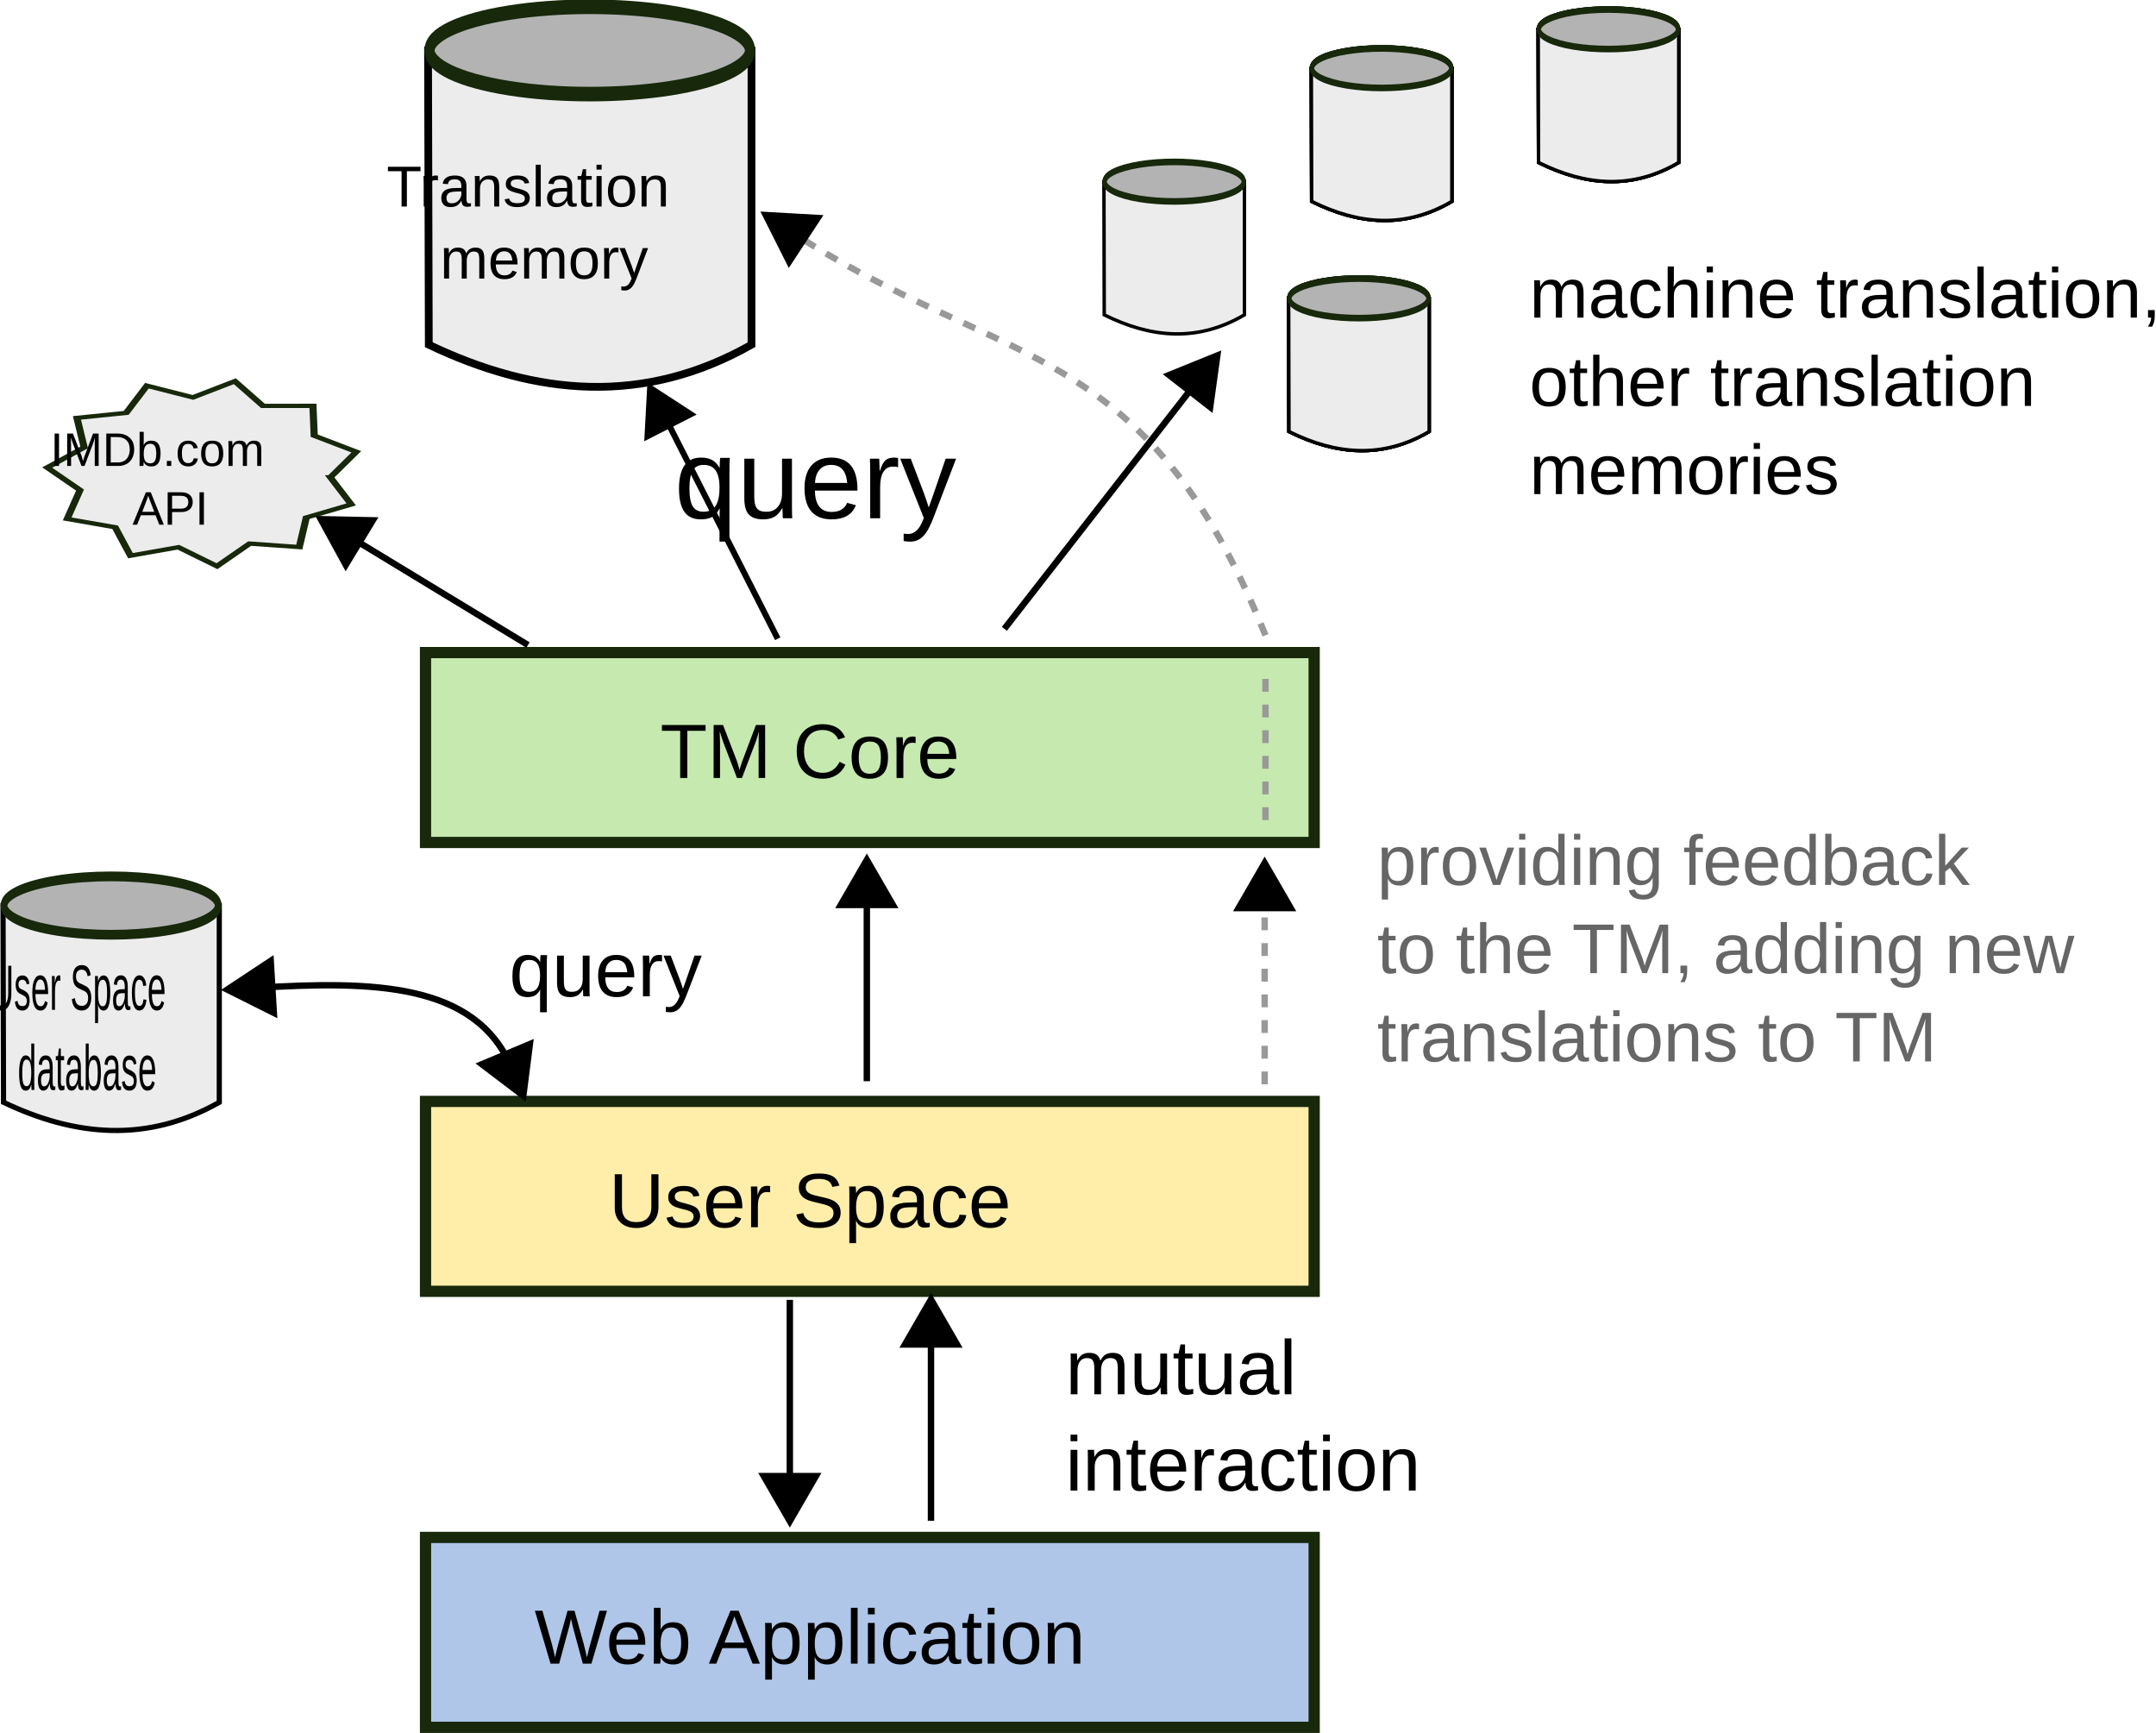
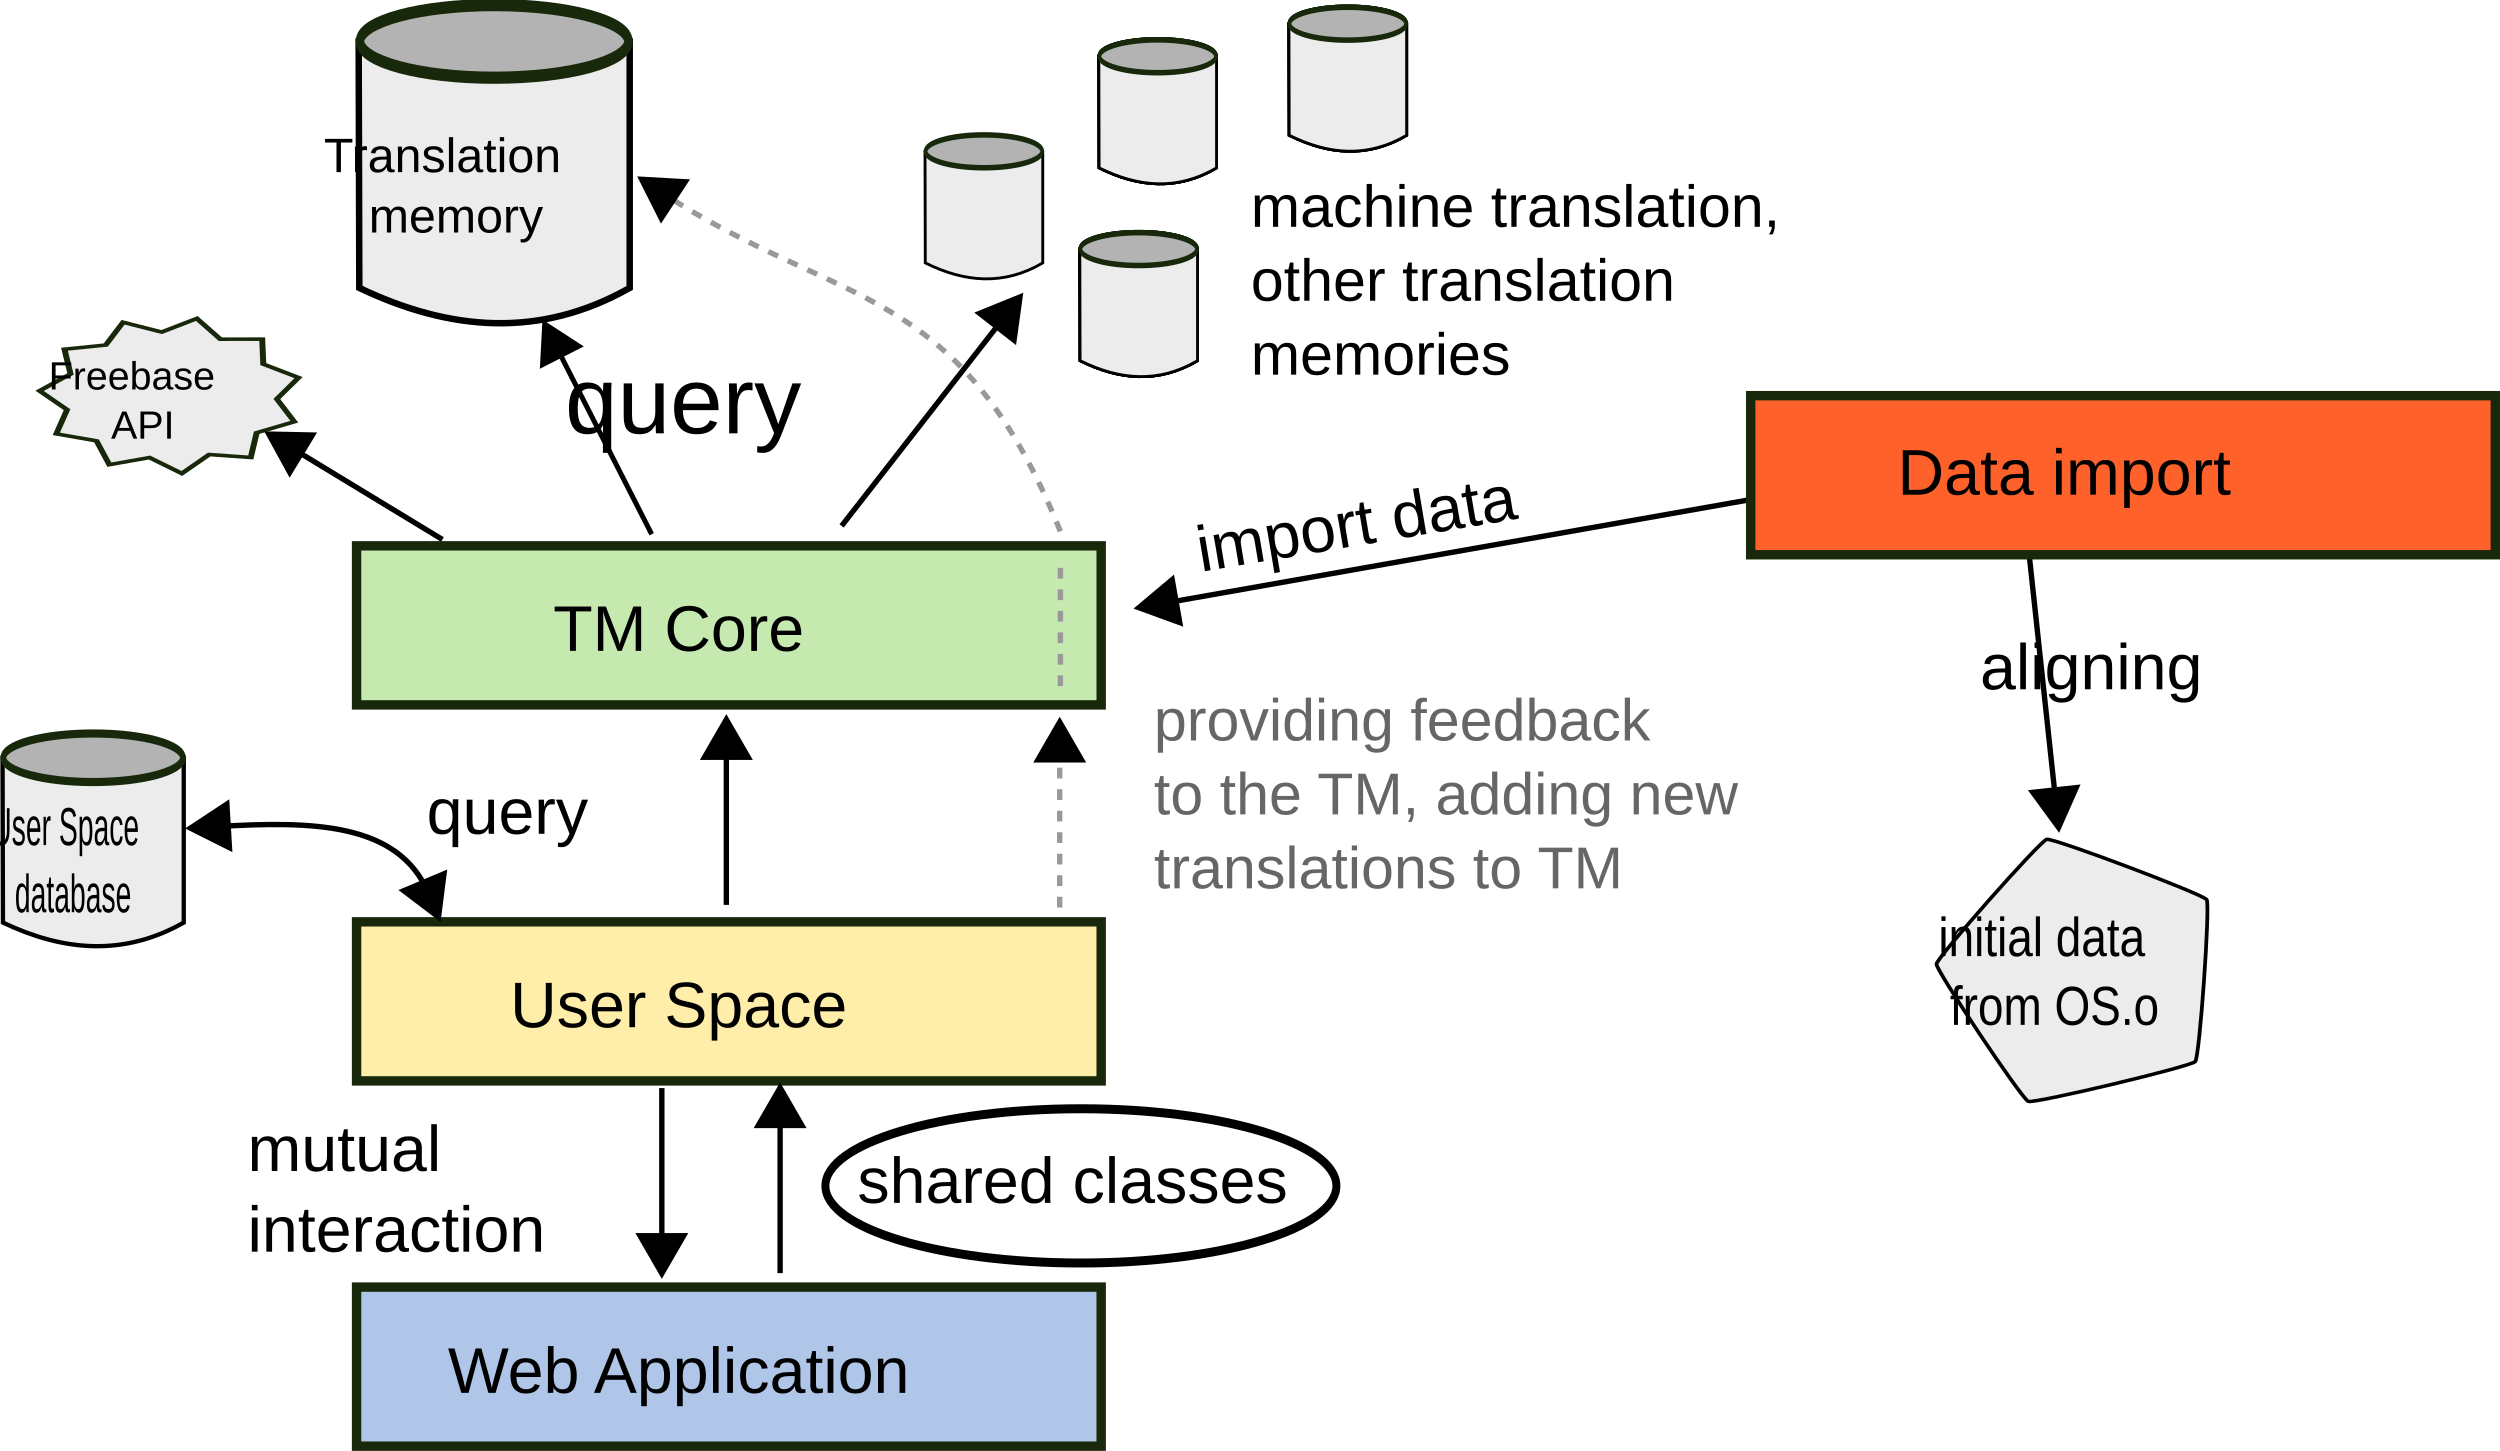
- <svg xmlns="http://www.w3.org/2000/svg" width="336" height="270" id="svg2" version="1.1">
+ <svg xmlns="http://www.w3.org/2000/svg" width="464.965" height="269.842" id="svg2" version="1.1">
  <defs id="defs3">
    <marker orient="auto" refY="0" refX="0" id="TriangleInL" style="overflow:visible">
      <path id="path3842" d="m 5.77,0 -8.65,5 0,-10 8.65,5 z" style="fill-rule:evenodd;stroke:#000000;stroke-width:1pt;marker-start:none" transform="scale(-0.8,-0.8)" />
    </marker>
    <marker orient="auto" refY="0" refX="0" id="TriangleOutL" style="overflow:visible">
      <path id="path3851" d="m 5.77,0 -8.65,5 0,-10 8.65,5 z" style="fill-rule:evenodd;stroke:#000000;stroke-width:1pt;marker-start:none" transform="scale(0.8,0.8)" />
    </marker>
    <marker orient="auto" refY="0" refX="0" id="Arrow1Lstart" style="overflow:visible">
      <path id="path3708" d="M 0,0 5,-5 -12.5,0 5,5 0,0 z" style="fill-rule:evenodd;stroke:#000000;stroke-width:1pt;marker-start:none" transform="matrix(0.8,0,0,0.8,10,0)" />
    </marker>
    <marker orient="auto" refY="0" refX="0" id="Arrow2Lstart" style="overflow:visible">
      <path id="path3726" style="font-size:12px;fill-rule:evenodd;stroke-width:0.625;stroke-linejoin:round" d="M 8.719,4.034 -2.207,0.016 8.719,-4.002 c -1.745,2.372 -1.735,5.617 -6e-7,8.035 z" transform="matrix(1.1,0,0,1.1,1.1,0)" />
    </marker>
+     <marker orient="auto" refY="0" refX="0" id="TriangleOutL-2" style="overflow:visible">
+       <path id="path3851-8" d="m 5.77,0 -8.65,5 0,-10 8.65,5 z" style="fill-rule:evenodd;stroke:#000000;stroke-width:1pt;marker-start:none" transform="scale(0.8,0.8)" />
+     </marker>
+     <marker orient="auto" refY="0" refX="0" id="TriangleOutL-6" style="overflow:visible">
+       <path id="path3851-0" d="m 5.77,0 -8.65,5 0,-10 8.65,5 z" style="fill-rule:evenodd;stroke:#000000;stroke-width:1pt;marker-start:none" transform="scale(0.8,0.8)" />
+     </marker>
  </defs>
-   <g id="layer1" transform="translate(0,-782.3622)">
+   <g id="layer1" transform="translate(2.482302e-6,-782.5201)">
+     <path style="fill:none;stroke:#000000;stroke-width:1;stroke-linecap:butt;stroke-linejoin:miter;stroke-miterlimit:4;stroke-opacity:1;stroke-dasharray:none;marker-start:none;marker-mid:none;marker-end:url(#TriangleOutL)" d="M 327.786,875.047 216.415,894.722" id="path3703-1" />
+     <path style="fill:none;stroke:#000000;stroke-width:1;stroke-linecap:butt;stroke-linejoin:miter;stroke-miterlimit:4;stroke-opacity:1;stroke-dasharray:none;marker-end:url(#TriangleOutL)" d="m 376.894,881.02 5.468,50.75" id="path5291-1" />
    <rect style="fill:#c6e9af;fill-opacity:1;fill-rule:evenodd;stroke:#17280b;stroke-width:1.749;stroke-miterlimit:4;stroke-opacity:1;stroke-dasharray:none;stroke-dashoffset:0" id="rect3607" width="138.488" height="29.587" x="66.316" y="884.037" />
    <text xml:space="preserve" style="font-size:12px;font-style:normal;font-weight:normal;text-align:center;text-anchor:middle;fill:#000000;fill-opacity:1;stroke:none;font-family:Arial;-inkscape-font-specification:Arial" x="134.564" y="903.569" id="text3603">
      <tspan id="tspan3605" x="134.564" y="903.569">TM Core</tspan>
    </text>
    <path style="fill:#ececec;stroke:#000000;stroke-width:1.207px;stroke-linecap:butt;stroke-linejoin:miter;stroke-opacity:1" d="m 66.708,790.024 0.117,46.046 c 16.764,7.994 33.528,9.483 50.291,0 l 0,-46.046 c -16.468,-9.99 -33.938,-8.023 -50.408,0 z" id="path3619" />
-     <path style="fill:#b3b3b3;fill-opacity:1;fill-rule:evenodd;stroke:#17280b;stroke-width:1.2;stroke-miterlimit:4;stroke-opacity:1;stroke-dasharray:none;stroke-dashoffset:0" id="path3611" d="m 225.714,138.076 a 18.929,3.571 0 1 1 -37.857,0 18.929,3.571 0 1 1 37.857,0 z" transform="matrix(1.318733,0,0,1.891424,-180.7833,529.0616)" />
+     <path style="fill:#b3b3b3;fill-opacity:1;fill-rule:evenodd;stroke:#17280b;stroke-width:1.2;stroke-miterlimit:4;stroke-opacity:1;stroke-dasharray:none;stroke-dashoffset:0" id="path3611" d="m 225.714,138.076 c 0,1.972 -8.475,3.571 -18.929,3.571 -10.454,0 -18.929,-1.599 -18.929,-3.571 0,-1.972 8.475,-3.571 18.929,-3.571 10.454,0 18.929,1.599 18.929,3.571 z" transform="matrix(1.318733,0,0,1.891424,-180.7833,529.0616)" />
    <rect y="953.968" x="66.316" height="29.587" width="138.488" id="rect3621" style="fill:#ffeeaa;fill-opacity:1;fill-rule:evenodd;stroke:#17280b;stroke-width:1.749;stroke-miterlimit:4;stroke-opacity:1;stroke-dasharray:none;stroke-dashoffset:0" />
    <text id="text3623" y="973.569" x="134.564" style="font-size:12px;font-style:normal;font-weight:normal;text-align:center;text-anchor:middle;fill:#000000;fill-opacity:1;stroke:none;font-family:Arial;-inkscape-font-specification:Arial" xml:space="preserve">
      <tspan y="973.569" x="134.564" id="tspan3625">User Space</tspan>
    </text>
    <rect style="fill:#afc6e9;fill-opacity:1;fill-rule:evenodd;stroke:#17280b;stroke-width:1.749;stroke-miterlimit:4;stroke-opacity:1;stroke-dasharray:none;stroke-dashoffset:0" id="rect3627" width="138.488" height="29.587" x="66.316" y="1021.9" />
    <text xml:space="preserve" style="font-size:12px;font-style:normal;font-weight:normal;text-align:center;text-anchor:middle;fill:#000000;fill-opacity:1;stroke:none;font-family:Arial;-inkscape-font-specification:Arial" x="134.564" y="1041.569" id="text3629">
      <tspan id="tspan3631" x="134.564" y="1041.569">Web Application</tspan>
    </text>
    <text xml:space="preserve" style="font-size:8.983px;font-style:normal;font-weight:normal;text-align:center;text-anchor:middle;fill:#000000;fill-opacity:1;stroke:none;font-family:Arial;-inkscape-font-specification:Arial" x="91.044" y="814.536" id="text3633">
      <tspan id="tspan3635" x="91.044" y="814.536">Translation</tspan>
      <tspan x="91.044" y="825.765" id="tspan3649">memory</tspan>
    </text>
-     <path style="fill:#ececec;fill-opacity:1;fill-rule:evenodd;stroke:#17280b;stroke-width:1.2;stroke-miterlimit:4;stroke-opacity:1;stroke-dasharray:none;stroke-dashoffset:0" id="path3637" d="m 63.7,139.401 3.499,7.626 -7.54,3.681 -1.179,8.307 -8.333,-0.98 -5.483,6.351 -6.48,-5.33 -8.046,2.378 -2.57,-7.987 -8.055,-2.349 2.156,-8.109 -5.506,-6.331 6.198,-5.656 -1.209,-8.303 8.272,-1.407 3.472,-7.639 7.719,3.288 7.05,-4.549 4.716,6.94 8.39,-0.015 0.216,8.388 7.067,4.523 -4.353,7.173 z" transform="matrix(0.9282837,0,0,0.5542805,-7.644088,779.4607)" />
+     <path style="fill:#ececec;fill-opacity:1;fill-rule:evenodd;stroke:#17280b;stroke-width:1.2;stroke-miterlimit:4;stroke-opacity:1;stroke-dasharray:none;stroke-dashoffset:0" id="path3637" d="m 63.7,139.401 3.499,7.626 -7.54,3.681 -1.179,8.307 -8.333,-0.98 -5.483,6.351 -6.48,-5.33 -8.046,2.378 -2.57,-7.987 -8.055,-2.349 2.156,-8.109 -5.506,-6.331 6.198,-5.656 -1.209,-8.303 8.272,-1.407 3.472,-7.639 7.719,3.288 7.05,-4.549 4.716,6.94 8.39,-0.015 0.216,8.388 7.067,4.523 z" transform="matrix(0.9282837,0,0,0.5542805,-7.644088,779.4607)" />
    <text xml:space="preserve" style="font-size:7.321px;font-style:normal;font-weight:normal;text-align:center;text-anchor:middle;fill:#000000;fill-opacity:1;stroke:none;font-family:Arial;-inkscape-font-specification:Arial" x="31.638" y="854.957" id="text3639">
-       <tspan id="tspan3641" x="31.638" y="854.957">IMDb.com</tspan>
+       <tspan id="tspan3641" x="31.638" y="854.957">Freebase</tspan>
      <tspan x="31.638" y="864.109" id="tspan3643">API</tspan>
    </text>
    <path id="path3645" d="m 0.472,923.322 0.078,30.786 c 11.208,5.345 22.417,6.34 33.625,0 l 0,-30.786 c -11.011,-6.679 -22.691,-5.364 -33.703,0 z" style="fill:#ececec;stroke:#000000;stroke-width:0.807px;stroke-linecap:butt;stroke-linejoin:miter;stroke-opacity:1" />
-     <path transform="matrix(0.8817078,0,0,1.26461,-165.0016,748.8417)" d="m 225.714,138.076 a 18.929,3.571 0 1 1 -37.857,0 18.929,3.571 0 1 1 37.857,0 z" id="path3647" style="fill:#b3b3b3;fill-opacity:1;fill-rule:evenodd;stroke:#17280b;stroke-width:1.2;stroke-miterlimit:4;stroke-opacity:1;stroke-dasharray:none;stroke-dashoffset:0" />
+     <path transform="matrix(0.8817078,0,0,1.26461,-165.0016,748.8417)" d="m 225.714,138.076 c 0,1.972 -8.475,3.571 -18.929,3.571 -10.454,0 -18.929,-1.599 -18.929,-3.571 0,-1.972 8.475,-3.571 18.929,-3.571 10.454,0 18.929,1.599 18.929,3.571 z" id="path3647" style="fill:#b3b3b3;fill-opacity:1;fill-rule:evenodd;stroke:#17280b;stroke-width:1.2;stroke-miterlimit:4;stroke-opacity:1;stroke-dasharray:none;stroke-dashoffset:0" />
    <path style="fill:#ececec;stroke:#000000;stroke-width:0.535px;stroke-linecap:butt;stroke-linejoin:miter;stroke-opacity:1" d="m 172.039,810.577 0.051,20.839 c 7.282,3.618 14.565,4.292 21.847,0 l 0,-20.839 c -7.154,-4.521 -14.743,-3.631 -21.898,0 z" id="path3651" />
-     <path style="fill:#b3b3b3;fill-opacity:1;fill-rule:evenodd;stroke:#17280b;stroke-width:1.2;stroke-miterlimit:4;stroke-opacity:1;stroke-dasharray:none;stroke-dashoffset:0" id="path3653" d="m 225.714,138.076 a 18.929,3.571 0 1 1 -37.857,0 18.929,3.571 0 1 1 37.857,0 z" transform="matrix(0.5728648,0,0,0.8559842,64.5278,692.4753)" />
+     <path style="fill:#b3b3b3;fill-opacity:1;fill-rule:evenodd;stroke:#17280b;stroke-width:1.2;stroke-miterlimit:4;stroke-opacity:1;stroke-dasharray:none;stroke-dashoffset:0" id="path3653" d="m 225.714,138.076 c 0,1.972 -8.475,3.571 -18.929,3.571 -10.454,0 -18.929,-1.599 -18.929,-3.571 0,-1.972 8.475,-3.571 18.929,-3.571 10.454,0 18.929,1.599 18.929,3.571 z" transform="matrix(0.5728648,0,0,0.8559842,64.5278,692.4753)" />
    <path id="path3655" d="m 204.364,792.899 0.051,20.839 c 7.282,3.618 14.565,4.292 21.847,0 l 0,-20.839 c -7.154,-4.521 -14.743,-3.631 -21.898,0 z" style="fill:#ececec;stroke:#000000;stroke-width:0.535px;stroke-linecap:butt;stroke-linejoin:miter;stroke-opacity:1" />
-     <path transform="matrix(0.5728648,0,0,0.8559842,96.85269,674.7977)" d="m 225.714,138.076 a 18.929,3.571 0 1 1 -37.857,0 18.929,3.571 0 1 1 37.857,0 z" id="path3657" style="fill:#b3b3b3;fill-opacity:1;fill-rule:evenodd;stroke:#17280b;stroke-width:1.2;stroke-miterlimit:4;stroke-opacity:1;stroke-dasharray:none;stroke-dashoffset:0" />
+     <path transform="matrix(0.5728648,0,0,0.8559842,96.85269,674.7977)" d="m 225.714,138.076 c 0,1.972 -8.475,3.571 -18.929,3.571 -10.454,0 -18.929,-1.599 -18.929,-3.571 0,-1.972 8.475,-3.571 18.929,-3.571 10.454,0 18.929,1.599 18.929,3.571 z" id="path3657" style="fill:#b3b3b3;fill-opacity:1;fill-rule:evenodd;stroke:#17280b;stroke-width:1.2;stroke-miterlimit:4;stroke-opacity:1;stroke-dasharray:none;stroke-dashoffset:0" />
    <path style="fill:#ececec;stroke:#000000;stroke-width:0.535px;stroke-linecap:butt;stroke-linejoin:miter;stroke-opacity:1" d="m 204.364,792.899 0.051,20.839 c 7.282,3.618 14.565,4.292 21.847,0 l 0,-20.839 c -7.154,-4.521 -14.743,-3.631 -21.898,0 z" id="path3659" />
-     <path style="fill:#b3b3b3;fill-opacity:1;fill-rule:evenodd;stroke:#17280b;stroke-width:1.2;stroke-miterlimit:4;stroke-opacity:1;stroke-dasharray:none;stroke-dashoffset:0" id="path3661" d="m 225.714,138.076 a 18.929,3.571 0 1 1 -37.857,0 18.929,3.571 0 1 1 37.857,0 z" transform="matrix(0.5728648,0,0,0.8559842,96.85269,674.7977)" />
+     <path style="fill:#b3b3b3;fill-opacity:1;fill-rule:evenodd;stroke:#17280b;stroke-width:1.2;stroke-miterlimit:4;stroke-opacity:1;stroke-dasharray:none;stroke-dashoffset:0" id="path3661" d="m 225.714,138.076 c 0,1.972 -8.475,3.571 -18.929,3.571 -10.454,0 -18.929,-1.599 -18.929,-3.571 0,-1.972 8.475,-3.571 18.929,-3.571 10.454,0 18.929,1.599 18.929,3.571 z" transform="matrix(0.5728648,0,0,0.8559842,96.85269,674.7977)" />
    <path style="fill:#ececec;stroke:#000000;stroke-width:0.535px;stroke-linecap:butt;stroke-linejoin:miter;stroke-opacity:1" d="m 204.364,792.899 0.051,20.839 c 7.282,3.618 14.565,4.292 21.847,0 l 0,-20.839 c -7.154,-4.521 -14.743,-3.631 -21.898,0 z" id="path3663" />
-     <path style="fill:#b3b3b3;fill-opacity:1;fill-rule:evenodd;stroke:#17280b;stroke-width:1.2;stroke-miterlimit:4;stroke-opacity:1;stroke-dasharray:none;stroke-dashoffset:0" id="path3665" d="m 225.714,138.076 a 18.929,3.571 0 1 1 -37.857,0 18.929,3.571 0 1 1 37.857,0 z" transform="matrix(0.5728648,0,0,0.8559842,96.85269,674.7977)" />
+     <path style="fill:#b3b3b3;fill-opacity:1;fill-rule:evenodd;stroke:#17280b;stroke-width:1.2;stroke-miterlimit:4;stroke-opacity:1;stroke-dasharray:none;stroke-dashoffset:0" id="path3665" d="m 225.714,138.076 c 0,1.972 -8.475,3.571 -18.929,3.571 -10.454,0 -18.929,-1.599 -18.929,-3.571 0,-1.972 8.475,-3.571 18.929,-3.571 10.454,0 18.929,1.599 18.929,3.571 z" transform="matrix(0.5728648,0,0,0.8559842,96.85269,674.7977)" />
    <path id="path3667" d="m 204.364,792.899 0.051,20.839 c 7.282,3.618 14.565,4.292 21.847,0 l 0,-20.839 c -7.154,-4.521 -14.743,-3.631 -21.898,0 z" style="fill:#ececec;stroke:#000000;stroke-width:0.535px;stroke-linecap:butt;stroke-linejoin:miter;stroke-opacity:1" />
-     <path transform="matrix(0.5728648,0,0,0.8559842,96.85269,674.7977)" d="m 225.714,138.076 a 18.929,3.571 0 1 1 -37.857,0 18.929,3.571 0 1 1 37.857,0 z" id="path3669" style="fill:#b3b3b3;fill-opacity:1;fill-rule:evenodd;stroke:#17280b;stroke-width:1.2;stroke-miterlimit:4;stroke-opacity:1;stroke-dasharray:none;stroke-dashoffset:0" />
+     <path transform="matrix(0.5728648,0,0,0.8559842,96.85269,674.7977)" d="m 225.714,138.076 c 0,1.972 -8.475,3.571 -18.929,3.571 -10.454,0 -18.929,-1.599 -18.929,-3.571 0,-1.972 8.475,-3.571 18.929,-3.571 10.454,0 18.929,1.599 18.929,3.571 z" id="path3669" style="fill:#b3b3b3;fill-opacity:1;fill-rule:evenodd;stroke:#17280b;stroke-width:1.2;stroke-miterlimit:4;stroke-opacity:1;stroke-dasharray:none;stroke-dashoffset:0" />
    <path style="fill:#ececec;stroke:#000000;stroke-width:0.535px;stroke-linecap:butt;stroke-linejoin:miter;stroke-opacity:1" d="m 200.829,828.759 0.051,20.839 c 7.282,3.618 14.565,4.292 21.847,0 l 0,-20.839 c -7.154,-4.521 -14.743,-3.631 -21.898,0 z" id="path3671" />
-     <path style="fill:#b3b3b3;fill-opacity:1;fill-rule:evenodd;stroke:#17280b;stroke-width:1.2;stroke-miterlimit:4;stroke-opacity:1;stroke-dasharray:none;stroke-dashoffset:0" id="path3673" d="m 225.714,138.076 a 18.929,3.571 0 1 1 -37.857,0 18.929,3.571 0 1 1 37.857,0 z" transform="matrix(0.5728648,0,0,0.8559842,93.31716,710.6581)" />
+     <path style="fill:#b3b3b3;fill-opacity:1;fill-rule:evenodd;stroke:#17280b;stroke-width:1.2;stroke-miterlimit:4;stroke-opacity:1;stroke-dasharray:none;stroke-dashoffset:0" id="path3673" d="m 225.714,138.076 c 0,1.972 -8.475,3.571 -18.929,3.571 -10.454,0 -18.929,-1.599 -18.929,-3.571 0,-1.972 8.475,-3.571 18.929,-3.571 10.454,0 18.929,1.599 18.929,3.571 z" transform="matrix(0.5728648,0,0,0.8559842,93.31716,710.6581)" />
    <path id="path3675" d="m 200.829,828.759 0.051,20.839 c 7.282,3.618 14.565,4.292 21.847,0 l 0,-20.839 c -7.154,-4.521 -14.743,-3.631 -21.898,0 z" style="fill:#ececec;stroke:#000000;stroke-width:0.535px;stroke-linecap:butt;stroke-linejoin:miter;stroke-opacity:1" />
-     <path transform="matrix(0.5728648,0,0,0.8559842,93.31716,710.6581)" d="m 225.714,138.076 a 18.929,3.571 0 1 1 -37.857,0 18.929,3.571 0 1 1 37.857,0 z" id="path3677" style="fill:#b3b3b3;fill-opacity:1;fill-rule:evenodd;stroke:#17280b;stroke-width:1.2;stroke-miterlimit:4;stroke-opacity:1;stroke-dasharray:none;stroke-dashoffset:0" />
+     <path transform="matrix(0.5728648,0,0,0.8559842,93.31716,710.6581)" d="m 225.714,138.076 c 0,1.972 -8.475,3.571 -18.929,3.571 -10.454,0 -18.929,-1.599 -18.929,-3.571 0,-1.972 8.475,-3.571 18.929,-3.571 10.454,0 18.929,1.599 18.929,3.571 z" id="path3677" style="fill:#b3b3b3;fill-opacity:1;fill-rule:evenodd;stroke:#17280b;stroke-width:1.2;stroke-miterlimit:4;stroke-opacity:1;stroke-dasharray:none;stroke-dashoffset:0" />
    <path id="path3679" d="m 200.829,828.759 0.051,20.839 c 7.282,3.618 14.565,4.292 21.847,0 l 0,-20.839 c -7.154,-4.521 -14.743,-3.631 -21.898,0 z" style="fill:#ececec;stroke:#000000;stroke-width:0.535px;stroke-linecap:butt;stroke-linejoin:miter;stroke-opacity:1" />
-     <path transform="matrix(0.5728648,0,0,0.8559842,93.31716,710.6581)" d="m 225.714,138.076 a 18.929,3.571 0 1 1 -37.857,0 18.929,3.571 0 1 1 37.857,0 z" id="path3681" style="fill:#b3b3b3;fill-opacity:1;fill-rule:evenodd;stroke:#17280b;stroke-width:1.2;stroke-miterlimit:4;stroke-opacity:1;stroke-dasharray:none;stroke-dashoffset:0" />
+     <path transform="matrix(0.5728648,0,0,0.8559842,93.31716,710.6581)" d="m 225.714,138.076 c 0,1.972 -8.475,3.571 -18.929,3.571 -10.454,0 -18.929,-1.599 -18.929,-3.571 0,-1.972 8.475,-3.571 18.929,-3.571 10.454,0 18.929,1.599 18.929,3.571 z" id="path3681" style="fill:#b3b3b3;fill-opacity:1;fill-rule:evenodd;stroke:#17280b;stroke-width:1.2;stroke-miterlimit:4;stroke-opacity:1;stroke-dasharray:none;stroke-dashoffset:0" />
    <path style="fill:#ececec;stroke:#000000;stroke-width:0.535px;stroke-linecap:butt;stroke-linejoin:miter;stroke-opacity:1" d="m 200.829,828.759 0.051,20.839 c 7.282,3.618 14.565,4.292 21.847,0 l 0,-20.839 c -7.154,-4.521 -14.743,-3.631 -21.898,0 z" id="path3683" />
-     <path style="fill:#b3b3b3;fill-opacity:1;fill-rule:evenodd;stroke:#17280b;stroke-width:1.2;stroke-miterlimit:4;stroke-opacity:1;stroke-dasharray:none;stroke-dashoffset:0" id="path3685" d="m 225.714,138.076 a 18.929,3.571 0 1 1 -37.857,0 18.929,3.571 0 1 1 37.857,0 z" transform="matrix(0.5728648,0,0,0.8559842,93.31716,710.6581)" />
+     <path style="fill:#b3b3b3;fill-opacity:1;fill-rule:evenodd;stroke:#17280b;stroke-width:1.2;stroke-miterlimit:4;stroke-opacity:1;stroke-dasharray:none;stroke-dashoffset:0" id="path3685" d="m 225.714,138.076 c 0,1.972 -8.475,3.571 -18.929,3.571 -10.454,0 -18.929,-1.599 -18.929,-3.571 0,-1.972 8.475,-3.571 18.929,-3.571 10.454,0 18.929,1.599 18.929,3.571 z" transform="matrix(0.5728648,0,0,0.8559842,93.31716,710.6581)" />
    <path id="path3687" d="m 239.72,786.838 0.051,20.839 c 7.282,3.618 14.565,4.292 21.847,0 l 0,-20.839 c -7.154,-4.521 -14.743,-3.631 -21.898,0 z" style="fill:#ececec;stroke:#000000;stroke-width:0.535px;stroke-linecap:butt;stroke-linejoin:miter;stroke-opacity:1" />
-     <path transform="matrix(0.5728648,0,0,0.8559842,132.208,668.7368)" d="m 225.714,138.076 a 18.929,3.571 0 1 1 -37.857,0 18.929,3.571 0 1 1 37.857,0 z" id="path3689" style="fill:#b3b3b3;fill-opacity:1;fill-rule:evenodd;stroke:#17280b;stroke-width:1.2;stroke-miterlimit:4;stroke-opacity:1;stroke-dasharray:none;stroke-dashoffset:0" />
+     <path transform="matrix(0.5728648,0,0,0.8559842,132.208,668.7368)" d="m 225.714,138.076 c 0,1.972 -8.475,3.571 -18.929,3.571 -10.454,0 -18.929,-1.599 -18.929,-3.571 0,-1.972 8.475,-3.571 18.929,-3.571 10.454,0 18.929,1.599 18.929,3.571 z" id="path3689" style="fill:#b3b3b3;fill-opacity:1;fill-rule:evenodd;stroke:#17280b;stroke-width:1.2;stroke-miterlimit:4;stroke-opacity:1;stroke-dasharray:none;stroke-dashoffset:0" />
    <path style="fill:#ececec;stroke:#000000;stroke-width:0.535px;stroke-linecap:butt;stroke-linejoin:miter;stroke-opacity:1" d="m 239.72,786.838 0.051,20.839 c 7.282,3.618 14.565,4.292 21.847,0 l 0,-20.839 c -7.154,-4.521 -14.743,-3.631 -21.898,0 z" id="path3691" />
-     <path style="fill:#b3b3b3;fill-opacity:1;fill-rule:evenodd;stroke:#17280b;stroke-width:1.2;stroke-miterlimit:4;stroke-opacity:1;stroke-dasharray:none;stroke-dashoffset:0" id="path3693" d="m 225.714,138.076 a 18.929,3.571 0 1 1 -37.857,0 18.929,3.571 0 1 1 37.857,0 z" transform="matrix(0.5728648,0,0,0.8559842,132.208,668.7368)" />
+     <path style="fill:#b3b3b3;fill-opacity:1;fill-rule:evenodd;stroke:#17280b;stroke-width:1.2;stroke-miterlimit:4;stroke-opacity:1;stroke-dasharray:none;stroke-dashoffset:0" id="path3693" d="m 225.714,138.076 c 0,1.972 -8.475,3.571 -18.929,3.571 -10.454,0 -18.929,-1.599 -18.929,-3.571 0,-1.972 8.475,-3.571 18.929,-3.571 10.454,0 18.929,1.599 18.929,3.571 z" transform="matrix(0.5728648,0,0,0.8559842,132.208,668.7368)" />
    <path style="fill:#ececec;stroke:#000000;stroke-width:0.535px;stroke-linecap:butt;stroke-linejoin:miter;stroke-opacity:1" d="m 239.72,786.838 0.051,20.839 c 7.282,3.618 14.565,4.292 21.847,0 l 0,-20.839 c -7.154,-4.521 -14.743,-3.631 -21.898,0 z" id="path3695" />
-     <path style="fill:#b3b3b3;fill-opacity:1;fill-rule:evenodd;stroke:#17280b;stroke-width:1.2;stroke-miterlimit:4;stroke-opacity:1;stroke-dasharray:none;stroke-dashoffset:0" id="path3697" d="m 225.714,138.076 a 18.929,3.571 0 1 1 -37.857,0 18.929,3.571 0 1 1 37.857,0 z" transform="matrix(0.5728648,0,0,0.8559842,132.208,668.7368)" />
+     <path style="fill:#b3b3b3;fill-opacity:1;fill-rule:evenodd;stroke:#17280b;stroke-width:1.2;stroke-miterlimit:4;stroke-opacity:1;stroke-dasharray:none;stroke-dashoffset:0" id="path3697" d="m 225.714,138.076 c 0,1.972 -8.475,3.571 -18.929,3.571 -10.454,0 -18.929,-1.599 -18.929,-3.571 0,-1.972 8.475,-3.571 18.929,-3.571 10.454,0 18.929,1.599 18.929,3.571 z" transform="matrix(0.5728648,0,0,0.8559842,132.208,668.7368)" />
    <path id="path3699" d="m 239.72,786.838 0.051,20.839 c 7.282,3.618 14.565,4.292 21.847,0 l 0,-20.839 c -7.154,-4.521 -14.743,-3.631 -21.898,0 z" style="fill:#ececec;stroke:#000000;stroke-width:0.535px;stroke-linecap:butt;stroke-linejoin:miter;stroke-opacity:1" />
-     <path transform="matrix(0.5728648,0,0,0.8559842,132.208,668.7368)" d="m 225.714,138.076 a 18.929,3.571 0 1 1 -37.857,0 18.929,3.571 0 1 1 37.857,0 z" id="path3701" style="fill:#b3b3b3;fill-opacity:1;fill-rule:evenodd;stroke:#17280b;stroke-width:1.2;stroke-miterlimit:4;stroke-opacity:1;stroke-dasharray:none;stroke-dashoffset:0" />
+     <path transform="matrix(0.5728648,0,0,0.8559842,132.208,668.7368)" d="m 225.714,138.076 c 0,1.972 -8.475,3.571 -18.929,3.571 -10.454,0 -18.929,-1.599 -18.929,-3.571 0,-1.972 8.475,-3.571 18.929,-3.571 10.454,0 18.929,1.599 18.929,3.571 z" id="path3701" style="fill:#b3b3b3;fill-opacity:1;fill-rule:evenodd;stroke:#17280b;stroke-width:1.2;stroke-miterlimit:4;stroke-opacity:1;stroke-dasharray:none;stroke-dashoffset:0" />
    <path style="fill:none;stroke:#000000;stroke-width:1px;stroke-linecap:butt;stroke-linejoin:miter;stroke-opacity:1;marker-start:none;marker-mid:none;marker-end:url(#TriangleOutL)" d="M 82.28,882.861 53.996,865.688" id="path3703" />
    <path style="fill:none;stroke:#000000;stroke-width:0.931px;stroke-linecap:butt;stroke-linejoin:miter;stroke-opacity:1;marker-end:url(#TriangleOutL)" d="M 121.205,881.885 103.291,846.676" id="path4901" />
    <path style="fill:none;stroke:#000000;stroke-width:1px;stroke-linecap:butt;stroke-linejoin:miter;stroke-opacity:1;marker-end:url(#TriangleOutL)" d="m 123.09,984.886 0,29.8" id="path5093" />
    <path id="path5283" d="m 145.09,1019.302 0,-29.8" style="fill:none;stroke:#000000;stroke-width:1px;stroke-linecap:butt;stroke-linejoin:miter;stroke-opacity:1;marker-end:url(#TriangleOutL)" />
-     <text xml:space="preserve" style="font-size:12px;font-style:normal;font-weight:normal;text-align:start;text-anchor:start;fill:#000000;fill-opacity:1;stroke:none;font-family:Arial;-inkscape-font-specification:Arial" x="166.042" y="999.594" id="text5285">
-       <tspan id="tspan5287" x="166.042" y="999.594">mutual</tspan>
-       <tspan x="166.042" y="1014.595" id="tspan5289">interaction</tspan>
+     <text xml:space="preserve" style="font-size:12px;font-style:normal;font-weight:normal;text-align:start;text-anchor:start;fill:#000000;fill-opacity:1;stroke:none;font-family:Arial;-inkscape-font-specification:Arial" x="46.042" y="1000.309" id="text5285">
+       <tspan id="tspan5287" x="46.042" y="1000.309">mutual</tspan>
+       <tspan x="46.042" y="1015.309" id="tspan5289">interaction</tspan>
    </text>
    <path style="fill:none;stroke:#000000;stroke-width:1px;stroke-linecap:butt;stroke-linejoin:miter;stroke-opacity:1;marker-end:url(#TriangleOutL)" d="m 135.09,950.817 0,-29.799" id="path5291" />
    <path style="fill:none;stroke:#000000;stroke-width:1px;stroke-linecap:butt;stroke-linejoin:miter;stroke-opacity:1;marker-end:url(#TriangleOutL)" d="m 156.526,880.336 30.305,-38.891" id="path5293" />
-     <text xml:space="preserve" style="font-size:11px;font-style:normal;font-weight:normal;text-align:start;text-anchor:start;fill:#000000;fill-opacity:1;stroke:none;font-family:Arial;-inkscape-font-specification:Arial" x="238.349" y="831.848" id="text5483">
-       <tspan id="tspan5485" x="238.349" y="831.848">machine translation,</tspan>
-       <tspan x="238.349" y="845.598" id="tspan5487">other translation</tspan>
-       <tspan x="238.349" y="859.348" id="tspan5489">memories</tspan>
+     <text xml:space="preserve" style="font-size:11px;font-style:normal;font-weight:normal;text-align:start;text-anchor:start;fill:#000000;fill-opacity:1;stroke:none;font-family:Arial;-inkscape-font-specification:Arial" x="232.634" y="824.705" id="text5483">
+       <tspan id="tspan5485" x="232.634" y="824.705">machine translation,</tspan>
+       <tspan x="232.634" y="838.455" id="tspan5487">other translation</tspan>
+       <tspan x="232.634" y="852.205" id="tspan5489">memories</tspan>
    </text>
    <text xml:space="preserve" style="font-size:7.25px;font-style:normal;font-weight:normal;text-align:center;text-anchor:middle;fill:#000000;fill-opacity:1;stroke:none;font-family:Arial;-inkscape-font-specification:Arial" x="23.756" y="682.367" id="text5491" transform="scale(0.7261535,1.377119)">
      <tspan id="tspan5493" x="23.756" y="682.367">User Space</tspan>
      <tspan x="23.756" y="691.43" id="tspan5495">database</tspan>
    </text>
    <text xml:space="preserve" style="font-size:17.57px;font-style:normal;font-weight:normal;text-align:center;text-anchor:middle;fill:#000000;fill-opacity:1;stroke:none;font-family:Arial;-inkscape-font-specification:Arial" x="139.267" y="863.111" id="text5497">
      <tspan id="tspan5499" x="139.267" y="863.111">query</tspan>
    </text>
    <text id="text7030" y="937.594" x="126.042" style="font-size:12px;font-style:normal;font-weight:normal;text-align:end;text-anchor:end;fill:#000000;fill-opacity:1;stroke:none;font-family:Arial;-inkscape-font-specification:Arial" xml:space="preserve">
      <tspan id="tspan7034" y="937.594" x="126.042">query</tspan>
    </text>
    <path style="fill:none;stroke:#999999;stroke-width:1;stroke-linecap:butt;stroke-linejoin:miter;stroke-miterlimit:4;stroke-opacity:1;stroke-dasharray:2, 2;stroke-dashoffset:0;marker-mid:none;marker-end:url(#TriangleOutL)" d="m 197.09,951.302 0,-29.799" id="path7036" />
    <path style="fill:none;stroke:#999999;stroke-width:1;stroke-linecap:butt;stroke-linejoin:miter;stroke-miterlimit:4;stroke-opacity:1;stroke-dasharray:2, 2;stroke-dashoffset:0;marker-mid:none" d="m 197.214,910.135 0,-23.991" id="path7230" />
    <path style="fill:none;stroke:#999999;stroke-width:1;stroke-linecap:butt;stroke-linejoin:miter;stroke-miterlimit:4;stroke-opacity:1;stroke-dasharray:2, 2;stroke-dashoffset:0;marker-start:none;marker-mid:none;marker-end:url(#TriangleOutL)" d="m 197.214,881.346 c -18.881,-46.837 -41.077,-41.335 -73.957,-62.905" id="path7232" />
    <path style="fill:none;stroke:#000000;stroke-width:1px;stroke-linecap:butt;stroke-linejoin:miter;stroke-opacity:1;marker-start:url(#TriangleInL);marker-end:url(#TriangleOutL)" d="m 40.097,936.262 c 18.027,-1.077 34.044,-0.828 39.643,12.5" id="path8186" />
    <text xml:space="preserve" style="font-size:11px;font-style:normal;font-weight:normal;text-align:start;text-anchor:start;fill:#666666;fill-opacity:1;stroke:none;font-family:Arial;-inkscape-font-specification:Arial" x="214.61" y="920.237" id="text8568">
      <tspan id="tspan8570" x="214.61" y="920.237">providing feedback </tspan>
      <tspan x="214.61" y="933.987" id="tspan8572">to the TM, adding new</tspan>
      <tspan x="214.61" y="947.737" id="tspan8574">translations to TM</tspan>
    </text>
+     <path style="fill:none;stroke:#000000;stroke-width:1.749;stroke-linecap:round;stroke-linejoin:round;stroke-miterlimit:4;stroke-opacity:1;stroke-dasharray:none" id="path4238" d="m 293.571,225 c 0,8.284 -25.104,15 -56.071,15 -30.967,0 -56.071,-6.716 -56.071,-15 0,-8.284 25.104,-15 56.071,-15 30.967,0 56.071,6.716 56.071,15 z" transform="matrix(0.8474771,0,0,0.9562886,-0.2437529,787.9115)" />
+     <text xml:space="preserve" style="font-size:12px;font-style:normal;font-weight:normal;text-align:start;text-anchor:start;fill:#000000;fill-opacity:1;stroke:none;font-family:Arial;-inkscape-font-specification:Arial" x="159.46" y="1006.23" id="text5285-5">
+       <tspan x="159.46" y="1006.23" id="tspan5289-4">shared classes</tspan>
+     </text>
+     <rect y="856.11" x="325.602" height="29.587" width="138.488" id="rect3621-9" style="fill:#ff612b;fill-opacity:1;fill-rule:evenodd;stroke:#17280b;stroke-width:1.749;stroke-miterlimit:4;stroke-opacity:1;stroke-dasharray:none;stroke-dashoffset:0" />
+     <text xml:space="preserve" style="font-size:12px;font-style:normal;font-weight:normal;text-align:center;text-anchor:middle;fill:#000000;fill-opacity:1;stroke:none;font-family:Arial;-inkscape-font-specification:Arial" x="392.254" y="874.514" id="text3603-8">
+       <tspan id="tspan3605-1" x="392.254" y="874.514">Data import</tspan>
+     </text>
+     <path style="fill:#ececec;fill-opacity:1;stroke:#000000;stroke-width:1;stroke-linecap:round;stroke-linejoin:round;stroke-miterlimit:4;stroke-opacity:1;stroke-dasharray:none" id="path4331" d="m 390,222.143 c -1.176,1.411 -42.801,11.939 -44.506,11.257 -1.705,-0.682 -24.581,-37.017 -24.459,-38.849 0.122,-1.832 27.609,-34.817 29.389,-35.267 1.78,-0.45 41.644,15.499 42.623,17.053 0.978,1.554 -1.871,44.396 -3.047,45.806 z" transform="matrix(0.6978367,0,0,0.6575962,136.1292,833.88)" />
+     <text xml:space="preserve" style="font-size:9.346px;font-style:normal;font-weight:normal;text-align:center;text-anchor:middle;fill:#000000;fill-opacity:1;stroke:none;font-family:Arial;-inkscape-font-specification:Arial" x="424.681" y="877.494" id="text3639-4" transform="scale(0.9137283,1.094417)">
+       <tspan x="424.681" y="877.494" id="tspan3643-9">initial data</tspan>
+       <tspan x="424.681" y="889.176" id="tspan4359">from OS.o</tspan>
+     </text>
+     <text id="text7030-8" y="910.71" x="426.294" style="font-size:12px;font-style:normal;font-weight:normal;text-align:end;text-anchor:end;fill:#000000;fill-opacity:1;stroke:none;font-family:Arial;-inkscape-font-specification:Arial" xml:space="preserve">
+       <tspan id="tspan7034-6" y="910.71" x="426.294">aligning</tspan>
+     </text>
+     <text id="text7030-8-7" y="913.591" x="149.734" style="font-size:12px;font-style:normal;font-weight:normal;text-align:end;text-anchor:end;fill:#000000;fill-opacity:1;stroke:none;font-family:Arial;-inkscape-font-specification:Arial" xml:space="preserve" transform="matrix(0.9861915,-0.165609,0.165609,0.9861915,0,0)">
+       <tspan id="tspan7034-6-3" y="913.591" x="149.734">import data</tspan>
+     </text>
  </g>
</svg>
